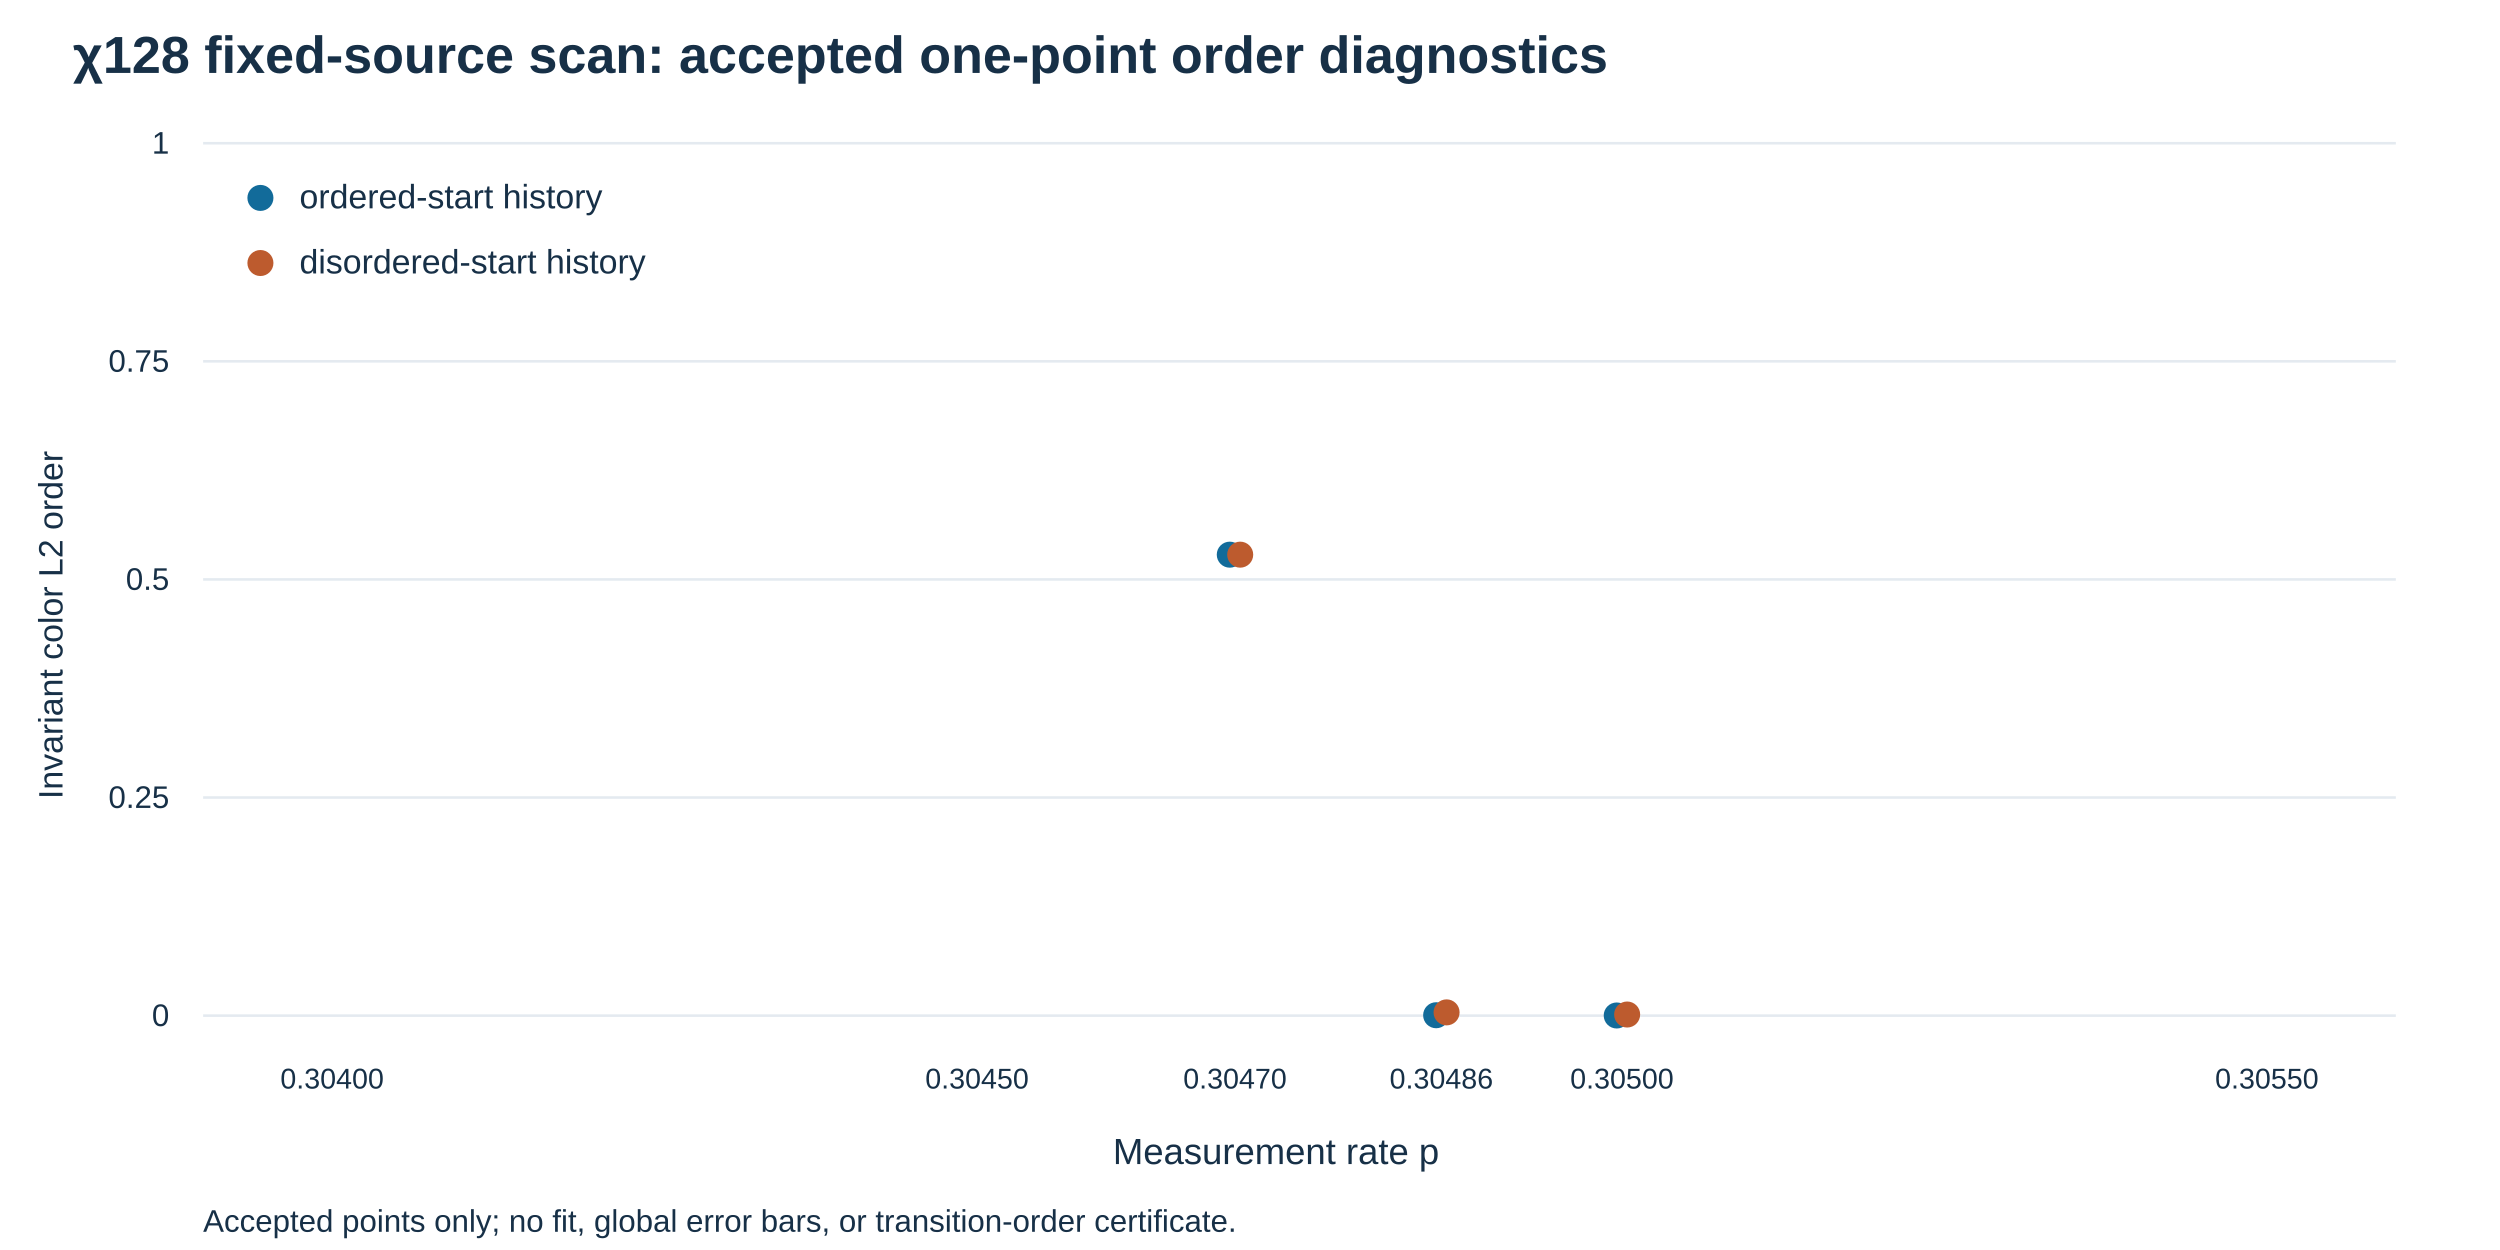
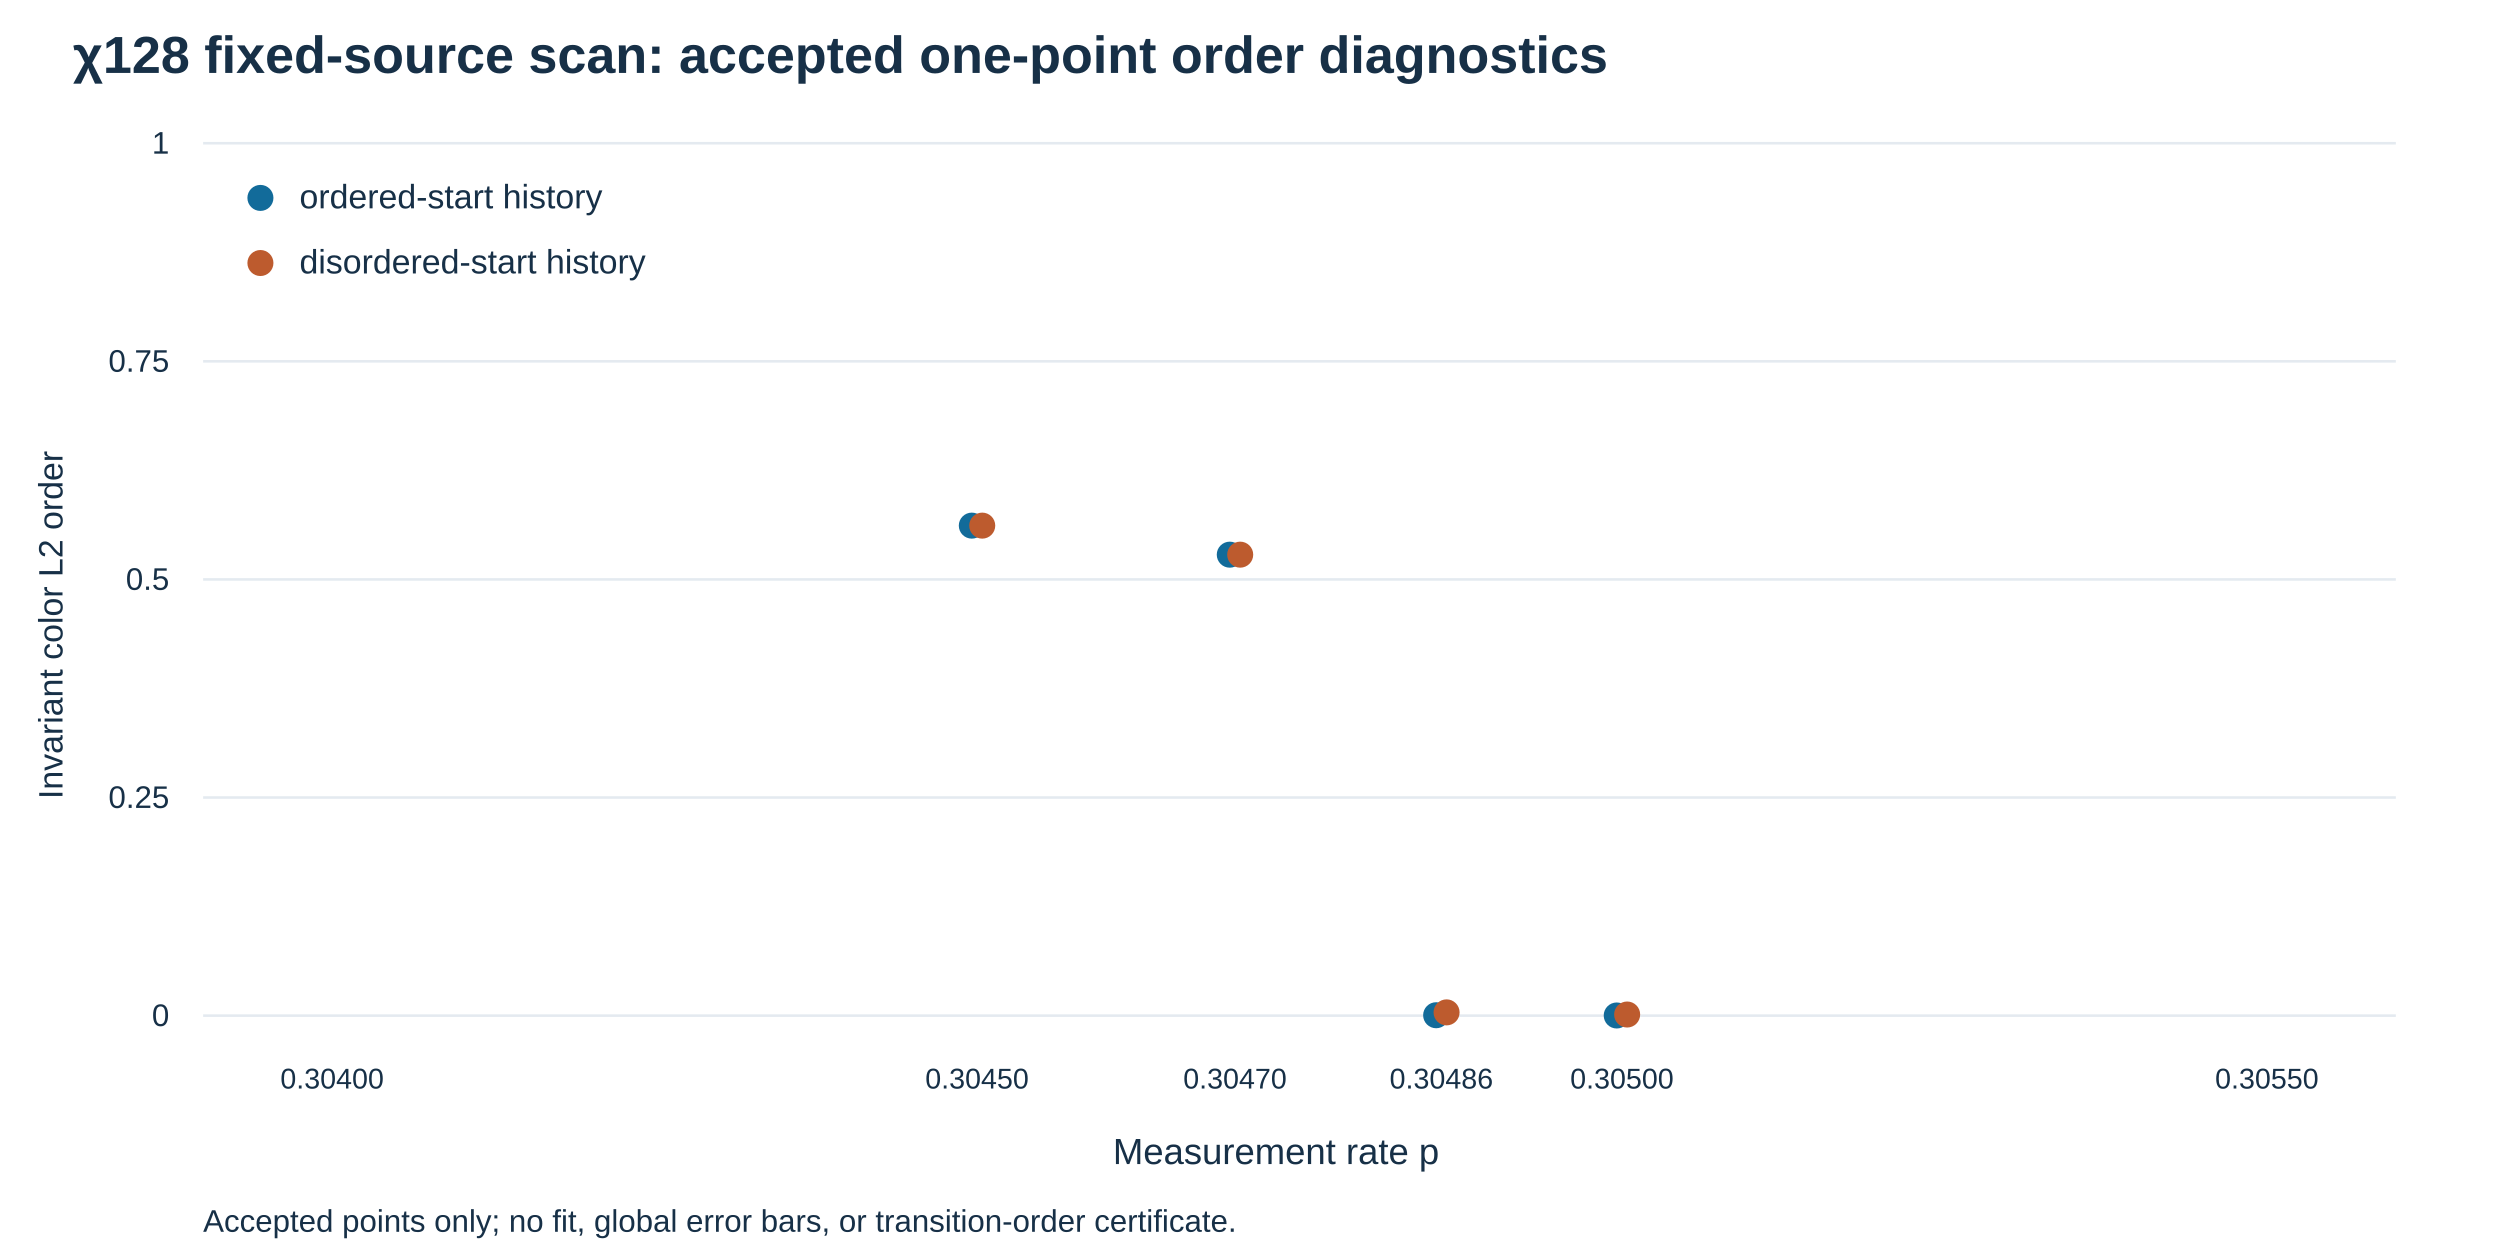
<svg xmlns="http://www.w3.org/2000/svg" width="960" height="480" viewBox="0 0 960 480">
  <rect width="100%" height="100%" fill="white" />
  <g font-family="Arial,sans-serif" fill="#173047">
    <text x="28" y="28" font-size="20" font-weight="bold">χ128 fixed-source scan: accepted one-point order diagnostics</text>
    <line x1="78" y1="390.0" x2="920" y2="390.0" stroke="#e4eaf0" />
    <text x="65" y="394.0" text-anchor="end" font-size="12">0</text>
    <line x1="78" y1="306.25" x2="920" y2="306.25" stroke="#e4eaf0" />
    <text x="65" y="310.25" text-anchor="end" font-size="12">0.25</text>
    <line x1="78" y1="222.5" x2="920" y2="222.5" stroke="#e4eaf0" />
    <text x="65" y="226.5" text-anchor="end" font-size="12">0.5</text>
    <line x1="78" y1="138.75" x2="920" y2="138.75" stroke="#e4eaf0" />
    <text x="65" y="142.75" text-anchor="end" font-size="12">0.75</text>
    <line x1="78" y1="55.0" x2="920" y2="55.0" stroke="#e4eaf0" />
    <text x="65" y="59.0" text-anchor="end" font-size="12">1</text>
    <text x="127.529" y="418" text-anchor="middle" font-size="11">0.30400</text>
    <text x="375.176" y="418" text-anchor="middle" font-size="11">0.30450</text>
    <text x="474.235" y="418" text-anchor="middle" font-size="11">0.30470</text>
    <text x="553.482" y="418" text-anchor="middle" font-size="11">0.30486</text>
    <text x="622.824" y="418" text-anchor="middle" font-size="11">0.30500</text>
    <text x="870.471" y="418" text-anchor="middle" font-size="11">0.30550</text>
+     <circle cx="373.176" cy="201.843" r="5" fill="#126b9a" />
    <circle cx="472.235" cy="212.995" r="5" fill="#126b9a" />
    <circle cx="551.482" cy="389.85" r="5" fill="#126b9a" />
    <circle cx="620.824" cy="389.948" r="5" fill="#126b9a" />
    <circle cx="100" cy="76" r="5" fill="#126b9a" />
    <text x="115" y="80" font-size="13">ordered-start history</text>
+     <circle cx="377.176" cy="201.842" r="5" fill="#bd5b2e" />
    <circle cx="476.235" cy="212.991" r="5" fill="#bd5b2e" />
    <circle cx="555.482" cy="388.754" r="5" fill="#bd5b2e" />
    <circle cx="624.824" cy="389.577" r="5" fill="#bd5b2e" />
    <circle cx="100" cy="101" r="5" fill="#bd5b2e" />
    <text x="115" y="105" font-size="13">disordered-start history</text>
    <text x="490" y="447" text-anchor="middle" font-size="14">Measurement rate p</text>
    <text x="24" y="240" transform="rotate(-90 24 240)" text-anchor="middle" font-size="13">Invariant color L2 order</text>
    <text x="78" y="473" font-size="12">Accepted points only; no fit, global error bars, or transition-order certificate.</text>
  </g>
</svg>
